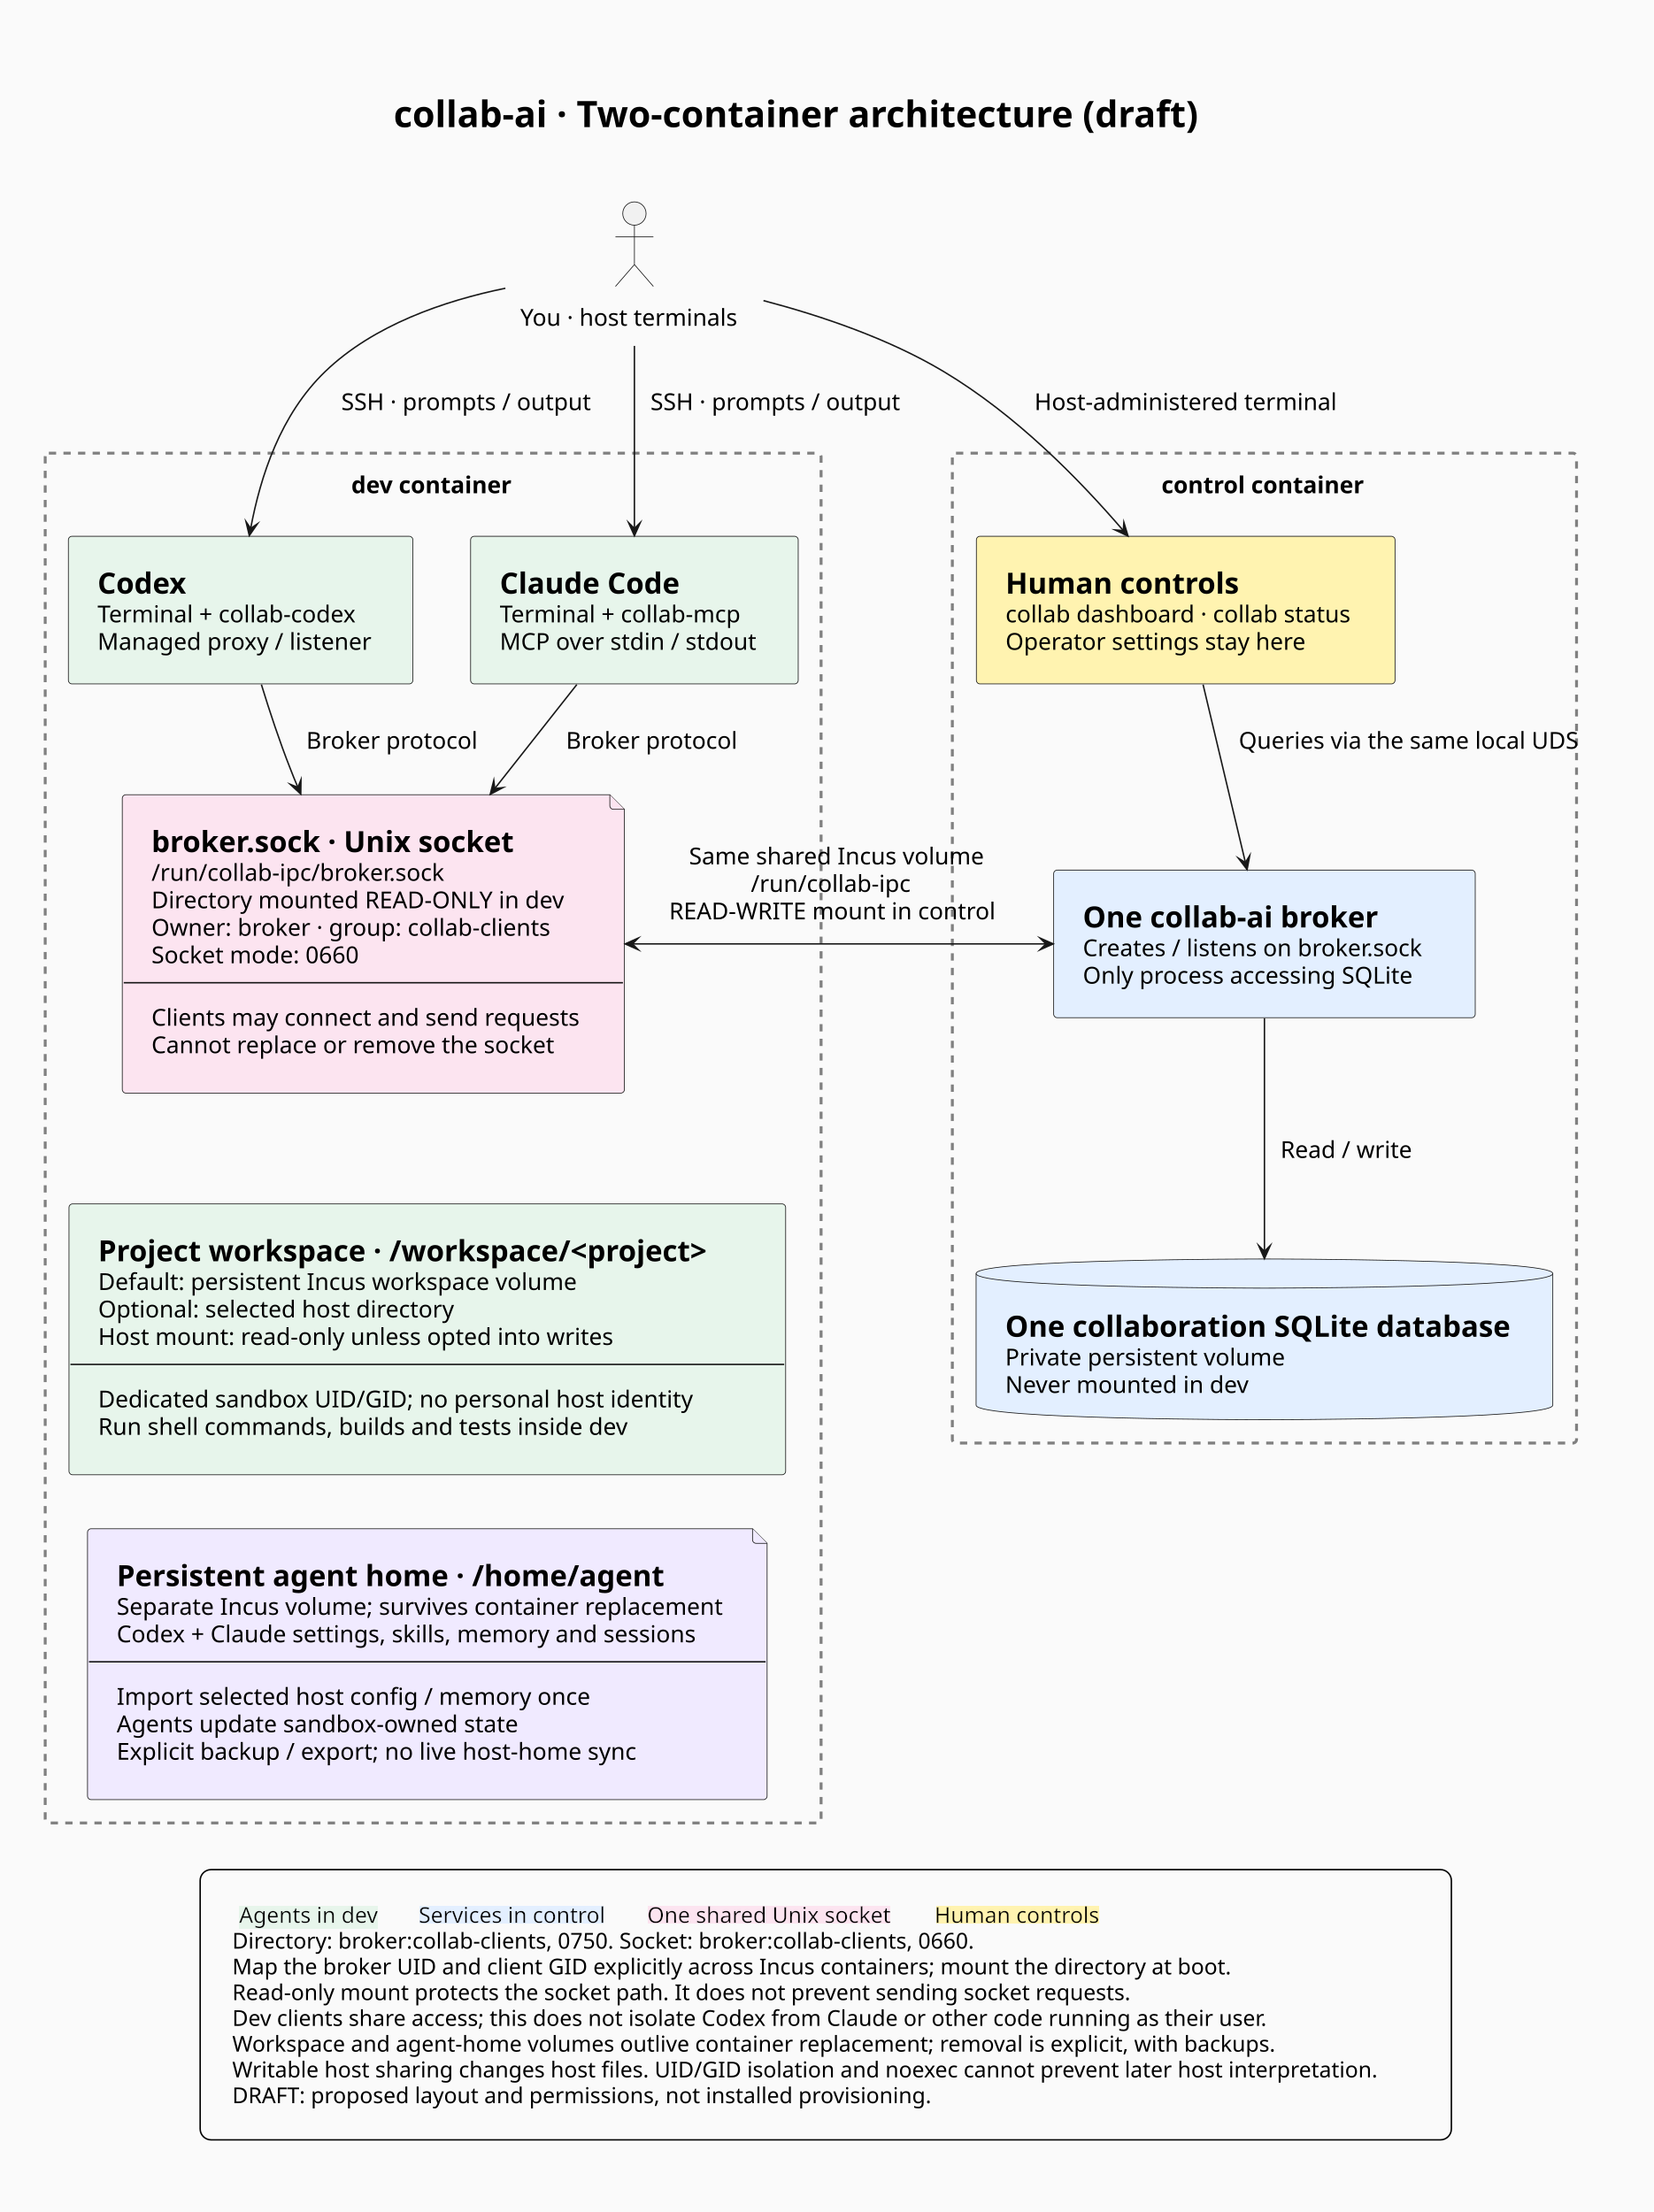
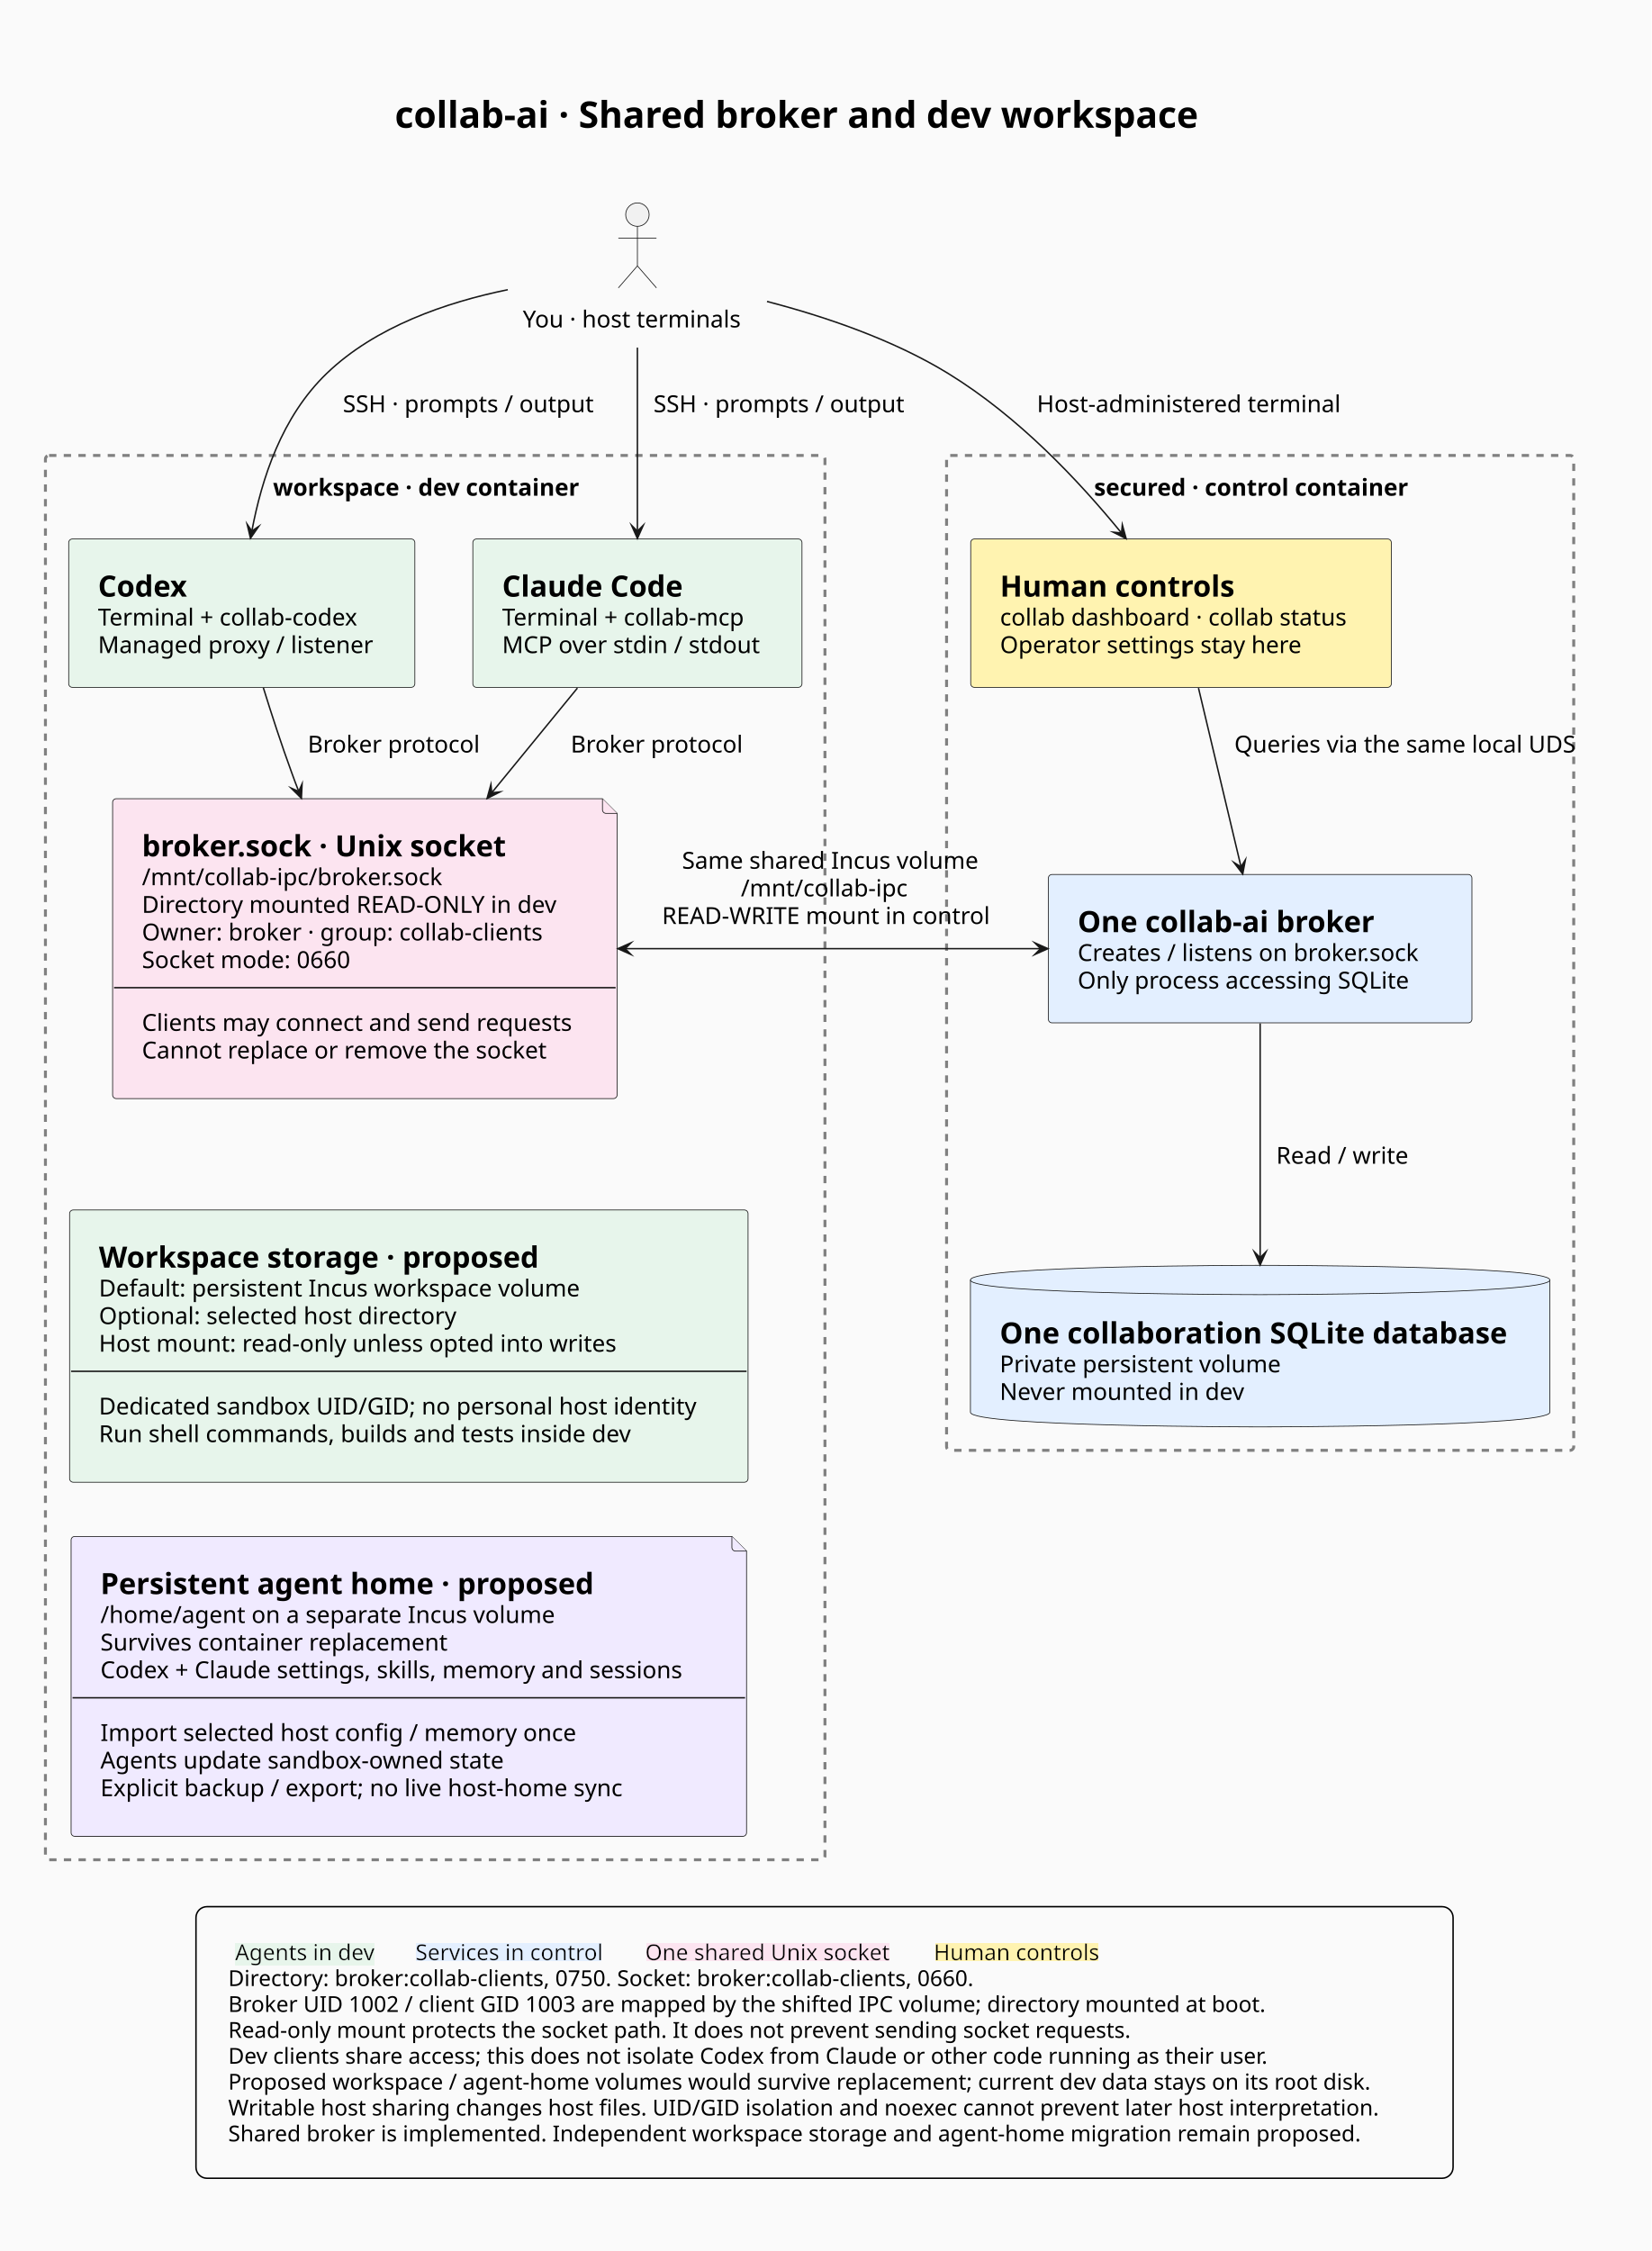
- <svg xmlns="http://www.w3.org/2000/svg" version="1.1" data-diagram-type="DESCRIPTION" style="width:1134px;height:1517px;background:#FAFAFA;" width="1134px" height="1517px" viewBox="0 0 1134 1517" zoomAndPan="magnify" preserveAspectRatio="none" contentStyleType="text/css">
+ <svg xmlns="http://www.w3.org/2000/svg" version="1.1" data-diagram-type="DESCRIPTION" style="width:1127px;height:1536px;background:#FAFAFA;" width="1127px" height="1536px" viewBox="0 0 1127 1536" zoomAndPan="magnify" preserveAspectRatio="none" contentStyleType="text/css">
  <defs>
-     <filter id="b2mv35l1ho34i0" x="0" y="0" width="1" height="1">
+     <filter id="byc5qf6hpxk0o0" x="0" y="0" width="1" height="1">
      <feFlood flood-color="#E7F5EB" result="flood" />
      <feComposite in="SourceGraphic" in2="flood" operator="over" />
    </filter>
-     <filter id="b2mv35l1ho34i1" x="0" y="0" width="1" height="1">
+     <filter id="byc5qf6hpxk0o1" x="0" y="0" width="1" height="1">
      <feFlood flood-color="#E3EFFF" result="flood" />
      <feComposite in="SourceGraphic" in2="flood" operator="over" />
    </filter>
-     <filter id="b2mv35l1ho34i2" x="0" y="0" width="1" height="1">
+     <filter id="byc5qf6hpxk0o2" x="0" y="0" width="1" height="1">
      <feFlood flood-color="#FCE4F0" result="flood" />
      <feComposite in="SourceGraphic" in2="flood" operator="over" />
    </filter>
-     <filter id="b2mv35l1ho34i3" x="0" y="0" width="1" height="1">
+     <filter id="byc5qf6hpxk0o3" x="0" y="0" width="1" height="1">
      <feFlood flood-color="#FFF3B0" result="flood" />
      <feComposite in="SourceGraphic" in2="flood" operator="over" />
    </filter>
  </defs>
  <g font-family="sans-serif" lengthAdjust="spacing">
-     <rect x="0" y="0" width="1134" height="1517" fill="#FAFAFA" style="stroke:none;" />
+     <rect x="0" y="0" width="1127" height="1536" fill="#FAFAFA" style="stroke:none;" />
    <g class="title" data-source-line="4">
-       <text x="269.927" y="87.17" fill="#000" font-size="25" textLength="592.566" font-weight="700">collab-ai · Two-container architecture (draft)</text>
+       <text x="269.46" y="87.17" fill="#000" font-size="25" textLength="586.499" font-weight="700">collab-ai · Shared broker and dev workspace</text>
    </g>
    <g class="cluster" data-qualified-name="Dev" id="ent0002" data-source-line="53">
-       <rect x="31" y="310.783" width="532" height="939.41" fill="none" style="stroke:#808080;stroke-width:2;stroke-dasharray:5,5;" rx="2.5" ry="2.5" />
-       <text x="240.883" y="338.252" fill="#000" font-size="16" textLength="112.234" font-weight="700">dev container</text>
+       <rect x="31" y="310.783" width="532" height="958.25" fill="none" style="stroke:#808080;stroke-width:2;stroke-dasharray:5,5;" rx="2.5" ry="2.5" />
+       <text x="186.316" y="338.252" fill="#000" font-size="16" textLength="221.367" font-weight="700">workspace · dev container</text>
    </g>
    <g class="cluster" data-qualified-name="Control" id="ent0008" data-source-line="61">
-       <rect x="653" y="310.783" width="428" height="678.87" fill="none" style="stroke:#808080;stroke-width:2;stroke-dasharray:5,5;" rx="2.5" ry="2.5" />
-       <text x="796.406" y="338.252" fill="#000" font-size="16" textLength="141.188" font-weight="700">control container</text>
+       <rect x="646" y="310.783" width="428" height="678.87" fill="none" style="stroke:#808080;stroke-width:2;stroke-dasharray:5,5;" rx="2.5" ry="2.5" />
+       <text x="746.676" y="338.252" fill="#000" font-size="16" textLength="226.648" font-weight="700">secured · control container</text>
    </g>
    <g class="entity" data-qualified-name="Dev.Codex" id="ent0003" data-source-line="54">
      <rect x="46.88" y="367.783" width="236.234" height="101.242" fill="#E7F5EB" style="stroke:#181818;stroke-width:0.5;" rx="2.5" ry="2.5" />
      <text x="66.88" y="407.119" fill="#000" font-size="20" textLength="63.809" font-weight="700">Codex</text>
      <text x="66.88" y="426.807" fill="#000" font-size="16" textLength="193.633">Terminal + collab-codex</text>
      <text x="66.88" y="445.651" fill="#000" font-size="16" textLength="196.234">Managed proxy / listener</text>
    </g>
    <g class="entity" data-qualified-name="Dev.Claude" id="ent0004" data-source-line="55">
      <rect x="322.69" y="367.783" width="224.625" height="101.242" fill="#E7F5EB" style="stroke:#181818;stroke-width:0.5;" rx="2.5" ry="2.5" />
      <text x="342.69" y="407.119" fill="#000" font-size="20" textLength="129.199" font-weight="700">Claude Code</text>
      <text x="342.69" y="426.807" fill="#000" font-size="16" textLength="180.016">Terminal + collab-mcp</text>
      <text x="342.69" y="445.651" fill="#000" font-size="16" textLength="184.625">MCP over stdin / stdout</text>
    </g>
    <g class="entity" data-qualified-name="Dev.Project" id="ent0005" data-source-line="56">
-       <rect x="47.3" y="825.643" width="491.406" height="185.773" fill="#E7F5EB" style="stroke:#181818;stroke-width:0.5;" rx="2.5" ry="2.5" />
-       <text x="67.3" y="864.979" fill="#000" font-size="20" textLength="451.406" font-weight="700">Project workspace · /workspace/&lt;project&gt;</text>
-       <text x="67.3" y="884.667" fill="#000" font-size="16" textLength="338.313">Default: persistent Incus workspace volume</text>
-       <text x="67.3" y="903.511" fill="#000" font-size="16" textLength="253.32">Optional: selected host directory</text>
-       <text x="67.3" y="922.354" fill="#000" font-size="16" textLength="369.641">Host mount: read-only unless opted into writes</text>
-       <line x1="48.3" y1="935.729" x2="537.706" y2="935.729" style="stroke:#181818;stroke-width:1;" />
-       <text x="67.3" y="965.198" fill="#000" font-size="16" textLength="423.016">Dedicated sandbox UID/GID; no personal host identity</text>
-       <text x="67.3" y="984.042" fill="#000" font-size="16" textLength="378.711">Run shell commands, builds and tests inside dev</text>
+       <rect x="47.49" y="825.643" width="463.016" height="185.773" fill="#E7F5EB" style="stroke:#181818;stroke-width:0.5;" rx="2.5" ry="2.5" />
+       <text x="67.49" y="864.979" fill="#000" font-size="20" textLength="319.199" font-weight="700">Workspace storage · proposed</text>
+       <text x="67.49" y="884.667" fill="#000" font-size="16" textLength="338.313">Default: persistent Incus workspace volume</text>
+       <text x="67.49" y="903.511" fill="#000" font-size="16" textLength="253.32">Optional: selected host directory</text>
+       <text x="67.49" y="922.354" fill="#000" font-size="16" textLength="369.641">Host mount: read-only unless opted into writes</text>
+       <line x1="48.49" y1="935.729" x2="509.506" y2="935.729" style="stroke:#181818;stroke-width:1;" />
+       <text x="67.49" y="965.198" fill="#000" font-size="16" textLength="423.016">Dedicated sandbox UID/GID; no personal host identity</text>
+       <text x="67.49" y="984.042" fill="#000" font-size="16" textLength="378.711">Run shell commands, builds and tests inside dev</text>
    </g>
    <g class="entity" data-qualified-name="Dev.AgentHome" id="ent0006" data-source-line="57">
-       <path d="M60.01,1050.923 L60.01,1231.697 A2.5,2.5 0 0 0 62.51,1234.197 L523.487,1234.197 A2.5,2.5 0 0 0 525.987,1231.697 L525.987,1058.423 L515.987,1048.423 L62.51,1048.423 A2.5,2.5 0 0 0 60.01,1050.923" style="stroke:#181818;stroke-width:0.5;" fill="#F0EAFF" />
-       <path d="M515.987,1048.423 L515.987,1055.923 A2.5,2.5 0 0 0 518.487,1058.423 L525.987,1058.423" style="stroke:#181818;stroke-width:0.5;" fill="#F0EAFF" />
-       <text x="80.01" y="1087.759" fill="#000" font-size="20" textLength="394.883" font-weight="700">Persistent agent home · /home/agent</text>
-       <text x="80.01" y="1107.447" fill="#000" font-size="16" textLength="425.977">Separate Incus volume; survives container replacement</text>
-       <text x="80.01" y="1126.291" fill="#000" font-size="16" textLength="420.969">Codex + Claude settings, skills, memory and sessions</text>
-       <line x1="61.01" y1="1139.666" x2="524.987" y2="1139.666" style="stroke:#181818;stroke-width:1;" />
-       <text x="80.01" y="1169.134" fill="#000" font-size="16" textLength="337.242">Import selected host config / memory once</text>
-       <text x="80.01" y="1187.978" fill="#000" font-size="16" textLength="287.898">Agents update sandbox-owned state</text>
-       <text x="80.01" y="1206.822" fill="#000" font-size="16" textLength="380.719">Explicit backup / export; no live host-home sync</text>
+       <path d="M48.52,1050.913 L48.52,1250.531 A2.5,2.5 0 0 0 51.02,1253.031 L506.989,1253.031 A2.5,2.5 0 0 0 509.489,1250.531 L509.489,1058.413 L499.489,1048.413 L51.02,1048.413 A2.5,2.5 0 0 0 48.52,1050.913" style="stroke:#181818;stroke-width:0.5;" fill="#F0EAFF" />
+       <path d="M499.489,1048.413 L499.489,1055.913 A2.5,2.5 0 0 0 501.989,1058.413 L509.489,1058.413" style="stroke:#181818;stroke-width:0.5;" fill="#F0EAFF" />
+       <text x="68.52" y="1087.749" fill="#000" font-size="20" textLength="354.756" font-weight="700">Persistent agent home · proposed</text>
+       <text x="68.52" y="1107.437" fill="#000" font-size="16" textLength="321.531">/home/agent on a separate Incus volume</text>
+       <text x="68.52" y="1126.281" fill="#000" font-size="16" textLength="242.133">Survives container replacement</text>
+       <text x="68.52" y="1145.124" fill="#000" font-size="16" textLength="420.969">Codex + Claude settings, skills, memory and sessions</text>
+       <line x1="49.52" y1="1158.499" x2="508.489" y2="1158.499" style="stroke:#181818;stroke-width:1;" />
+       <text x="68.52" y="1187.968" fill="#000" font-size="16" textLength="337.242">Import selected host config / memory once</text>
+       <text x="68.52" y="1206.812" fill="#000" font-size="16" textLength="287.898">Agents update sandbox-owned state</text>
+       <text x="68.52" y="1225.656" fill="#000" font-size="16" textLength="380.719">Explicit backup / export; no live host-home sync</text>
    </g>
    <g class="entity" data-qualified-name="Dev.Socket" id="ent0007" data-source-line="58">
-       <path d="M83.85,547.533 L83.85,747.151 A2.5,2.5 0 0 0 86.35,749.651 L425.655,749.651 A2.5,2.5 0 0 0 428.155,747.151 L428.155,555.033 L418.155,545.033 L86.35,545.033 A2.5,2.5 0 0 0 83.85,547.533" style="stroke:#181818;stroke-width:0.5;" fill="#FCE4F0" />
-       <path d="M418.155,545.033 L418.155,552.533 A2.5,2.5 0 0 0 420.655,555.033 L428.155,555.033" style="stroke:#181818;stroke-width:0.5;" fill="#FCE4F0" />
-       <text x="103.85" y="584.369" fill="#000" font-size="20" textLength="266.846" font-weight="700">broker.sock · Unix socket</text>
-       <text x="103.85" y="604.057" fill="#000" font-size="16" textLength="221.758">/run/collab-ipc/broker.sock</text>
-       <text x="103.85" y="622.901" fill="#000" font-size="16" textLength="296.469">Directory mounted READ-ONLY in dev</text>
-       <text x="103.85" y="641.744" fill="#000" font-size="16" textLength="289.063">Owner: broker · group: collab-clients</text>
-       <text x="103.85" y="660.588" fill="#000" font-size="16" textLength="150.297">Socket mode: 0660</text>
-       <line x1="84.85" y1="673.963" x2="427.155" y2="673.963" style="stroke:#181818;stroke-width:1;" />
-       <text x="103.85" y="703.432" fill="#000" font-size="16" textLength="304.305">Clients may connect and send requests</text>
-       <text x="103.85" y="722.276" fill="#000" font-size="16" textLength="286.047">Cannot replace or remove the socket</text>
+       <path d="M76.85,547.523 L76.85,747.141 A2.5,2.5 0 0 0 79.35,749.641 L418.655,749.641 A2.5,2.5 0 0 0 421.155,747.141 L421.155,555.023 L411.155,545.023 L79.35,545.023 A2.5,2.5 0 0 0 76.85,547.523" style="stroke:#181818;stroke-width:0.5;" fill="#FCE4F0" />
+       <path d="M411.155,545.023 L411.155,552.523 A2.5,2.5 0 0 0 413.655,555.023 L421.155,555.023" style="stroke:#181818;stroke-width:0.5;" fill="#FCE4F0" />
+       <text x="96.85" y="584.359" fill="#000" font-size="20" textLength="266.846" font-weight="700">broker.sock · Unix socket</text>
+       <text x="96.85" y="604.047" fill="#000" font-size="16" textLength="226.203">/mnt/collab-ipc/broker.sock</text>
+       <text x="96.85" y="622.891" fill="#000" font-size="16" textLength="296.469">Directory mounted READ-ONLY in dev</text>
+       <text x="96.85" y="641.734" fill="#000" font-size="16" textLength="289.063">Owner: broker · group: collab-clients</text>
+       <text x="96.85" y="660.578" fill="#000" font-size="16" textLength="150.297">Socket mode: 0660</text>
+       <line x1="77.85" y1="673.953" x2="420.155" y2="673.953" style="stroke:#181818;stroke-width:1;" />
+       <text x="96.85" y="703.422" fill="#000" font-size="16" textLength="304.305">Clients may connect and send requests</text>
+       <text x="96.85" y="722.266" fill="#000" font-size="16" textLength="286.047">Cannot replace or remove the socket</text>
    </g>
    <g class="entity" data-qualified-name="Control.Dashboard" id="ent0009" data-source-line="62">
-       <rect x="669.47" y="367.783" width="287.063" height="101.242" fill="#FFF3B0" style="stroke:#181818;stroke-width:0.5;" rx="2.5" ry="2.5" />
-       <text x="689.47" y="407.119" fill="#000" font-size="20" textLength="163.955" font-weight="700">Human controls</text>
-       <text x="689.47" y="426.807" fill="#000" font-size="16" textLength="247.063">collab dashboard · collab status</text>
-       <text x="689.47" y="445.651" fill="#000" font-size="16" textLength="211.711">Operator settings stay here</text>
+       <rect x="662.47" y="367.783" width="287.063" height="101.242" fill="#FFF3B0" style="stroke:#181818;stroke-width:0.5;" rx="2.5" ry="2.5" />
+       <text x="682.47" y="407.119" fill="#000" font-size="20" textLength="163.955" font-weight="700">Human controls</text>
+       <text x="682.47" y="426.807" fill="#000" font-size="16" textLength="247.063">collab dashboard · collab status</text>
+       <text x="682.47" y="445.651" fill="#000" font-size="16" textLength="211.711">Operator settings stay here</text>
    </g>
    <g class="entity" data-qualified-name="Control.Broker" id="ent0010" data-source-line="63">
-       <rect x="722.47" y="596.713" width="289.063" height="101.242" fill="#E3EFFF" style="stroke:#181818;stroke-width:0.5;" rx="2.5" ry="2.5" />
-       <text x="742.47" y="636.049" fill="#000" font-size="20" textLength="215.557" font-weight="700">One collab-ai broker</text>
-       <text x="742.47" y="655.737" fill="#000" font-size="16" textLength="249.063">Creates / listens on broker.sock</text>
-       <text x="742.47" y="674.581" fill="#000" font-size="16" textLength="234.484">Only process accessing SQLite</text>
+       <rect x="715.47" y="596.713" width="289.063" height="101.242" fill="#E3EFFF" style="stroke:#181818;stroke-width:0.5;" rx="2.5" ry="2.5" />
+       <text x="735.47" y="636.049" fill="#000" font-size="20" textLength="215.557" font-weight="700">One collab-ai broker</text>
+       <text x="735.47" y="655.737" fill="#000" font-size="16" textLength="249.063">Creates / listens on broker.sock</text>
+       <text x="735.47" y="674.581" fill="#000" font-size="16" textLength="234.484">Only process accessing SQLite</text>
    </g>
    <g class="entity" data-qualified-name="Control.DB" id="ent0011" data-source-line="64">
-       <path d="M669.28,873.413 C669.28,863.413 867,863.413 867,863.413 C867,863.413 1064.719,863.413 1064.719,873.413 L1064.719,963.656 C1064.719,973.656 867,973.656 867,973.656 C867,973.656 669.28,973.656 669.28,963.656 L669.28,873.413" style="stroke:#181818;stroke-width:0.5;" fill="#E3EFFF" />
-       <path d="M669.28,873.413 C669.28,883.413 867,883.413 867,883.413 C867,883.413 1064.719,883.413 1064.719,873.413" style="stroke:#181818;stroke-width:0.5;" fill="none" />
-       <text x="689.28" y="916.749" fill="#000" font-size="20" textLength="355.439" font-weight="700">One collaboration SQLite database</text>
-       <text x="689.28" y="936.437" fill="#000" font-size="16" textLength="195.953">Private persistent volume</text>
-       <text x="689.28" y="955.281" fill="#000" font-size="16" textLength="171.078">Never mounted in dev</text>
+       <path d="M662.28,873.413 C662.28,863.413 860,863.413 860,863.413 C860,863.413 1057.719,863.413 1057.719,873.413 L1057.719,963.656 C1057.719,973.656 860,973.656 860,973.656 C860,973.656 662.28,973.656 662.28,963.656 L662.28,873.413" style="stroke:#181818;stroke-width:0.5;" fill="#E3EFFF" />
+       <path d="M662.28,873.413 C662.28,883.413 860,883.413 860,883.413 C860,883.413 1057.719,883.413 1057.719,873.413" style="stroke:#181818;stroke-width:0.5;" fill="none" />
+       <text x="682.28" y="916.749" fill="#000" font-size="20" textLength="355.439" font-weight="700">One collaboration SQLite database</text>
+       <text x="682.28" y="936.437" fill="#000" font-size="16" textLength="195.953">Private persistent volume</text>
+       <text x="682.28" y="955.281" fill="#000" font-size="16" textLength="171.078">Never mounted in dev</text>
    </g>
    <g class="entity" data-qualified-name="Human" id="ent0001" data-source-line="51">
      <ellipse cx="435.005" cy="146.443" rx="8" ry="8" fill="#F1F1F1" style="stroke:#181818;stroke-width:0.5;" />
      <path d="M435.005,154.443 L435.005,181.443 M422.005,162.443 L448.005,162.443 M435.005,181.443 L422.005,196.443 M435.005,181.443 L448.005,196.443" style="stroke:#181818;stroke-width:0.5;" fill="none" />
      <text x="356.79" y="223.412" fill="#000" font-size="16" textLength="156.43">You · host terminals</text>
    </g>
    <g class="link" data-entity-1="ent0001" data-entity-2="ent0003" id="lnk12" data-source-line="67" data-link-type="dependency">
-       <path d="M346.53,197.683 C304.42,206.313 256.15,222.903 223,254.783 C192.21,284.393 178.66,326.521 171.87,362.401" style="stroke:#181818;stroke-width:1;" fill="none" id="Human-to-Codex" />
-       <polygon points="170.94,367.313,176.544,359.214,171.87,362.401,168.683,357.727,170.94,367.313" fill="#181818" style="stroke:#181818;stroke-width:1;stroke-linejoin:miter;stroke-miterlimit:10;" />
+       <path d="M346.53,197.683 C304.42,206.303 256.15,222.903 223,254.783 C192.21,284.393 178.659,326.511 171.869,362.401" style="stroke:#181818;stroke-width:1;" fill="none" id="Human-to-Codex" />
+       <polygon points="170.94,367.313,176.543,359.214,171.869,362.401,168.683,357.727,170.94,367.313" fill="#181818" style="stroke:#181818;stroke-width:1;stroke-linejoin:miter;stroke-miterlimit:10;" />
      <text x="234" y="281.252" fill="#000" font-size="16" textLength="180.016">SSH · prompts / output</text>
    </g>
    <g class="link" data-entity-1="ent0001" data-entity-2="ent0004" id="lnk13" data-source-line="68" data-link-type="dependency">
-       <path d="M435,237.223 C435,275.583 435,323.793 435,362.443" style="stroke:#181818;stroke-width:1;" fill="none" id="Human-to-Claude" />
+       <path d="M435,237.213 C435,275.583 435,323.793 435,362.443" style="stroke:#181818;stroke-width:1;" fill="none" id="Human-to-Claude" />
      <polygon points="435,367.443,439,358.443,435,362.443,431,358.443,435,367.443" fill="#181818" style="stroke:#181818;stroke-width:1;stroke-linejoin:miter;stroke-miterlimit:10;" />
      <text x="446" y="281.252" fill="#000" font-size="16" textLength="180.016">SSH · prompts / output</text>
    </g>
    <g class="link" data-entity-1="ent0001" data-entity-2="ent0009" id="lnk14" data-source-line="69" data-link-type="dependency">
-       <path d="M523.5,206.163 C563.11,216.563 609.27,232.203 647,254.783 C696.5,284.413 739.238,327.894 770.198,363.854" style="stroke:#181818;stroke-width:1;" fill="none" id="Human-to-Dashboard" />
-       <polygon points="773.46,367.643,770.619,358.213,770.198,363.854,764.557,363.433,773.46,367.643" fill="#181818" style="stroke:#181818;stroke-width:1;stroke-linejoin:miter;stroke-miterlimit:10;" />
-       <text x="709.29" y="281.252" fill="#000" font-size="16" textLength="216.055">Host-administered terminal</text>
+       <path d="M523.46,205.713 C563.18,216.043 609.44,231.743 647,254.783 C695.13,284.303 735.934,327.714 765.384,363.704" style="stroke:#181818;stroke-width:1;" fill="none" id="Human-to-Dashboard" />
+       <polygon points="768.55,367.573,765.946,358.075,765.384,363.704,759.755,363.141,768.55,367.573" fill="#181818" style="stroke:#181818;stroke-width:1;stroke-linejoin:miter;stroke-miterlimit:10;" />
+       <text x="707.62" y="281.252" fill="#000" font-size="16" textLength="216.055">Host-administered terminal</text>
    </g>
    <g class="link" data-entity-1="ent0003" data-entity-2="ent0007" id="lnk15" data-source-line="71" data-link-type="dependency">
-       <path d="M179.23,469.473 C184.84,487.783 191.7,508.533 199,527.033 C201.28,532.793 201.729,534.078 204.259,539.978" style="stroke:#181818;stroke-width:1;" fill="none" id="Codex-to-Socket" />
-       <polygon points="206.23,544.573,206.359,534.725,204.259,539.978,199.007,537.878,206.23,544.573" fill="#181818" style="stroke:#181818;stroke-width:1;stroke-linejoin:miter;stroke-miterlimit:10;" />
-       <text x="210" y="513.502" fill="#000" font-size="16" textLength="120.359">Broker protocol</text>
+       <path d="M179.72,469.283 C185.39,487.573 192.15,508.353 199,527.023 C201.13,532.823 201.559,534.093 203.879,540.063" style="stroke:#181818;stroke-width:1;" fill="none" id="Codex-to-Socket" />
+       <polygon points="205.69,544.723,206.158,534.886,203.879,540.063,198.702,537.783,205.69,544.723" fill="#181818" style="stroke:#181818;stroke-width:1;stroke-linejoin:miter;stroke-miterlimit:10;" />
+       <text x="210" y="513.492" fill="#000" font-size="16" textLength="120.359">Broker protocol</text>
    </g>
    <g class="link" data-entity-1="ent0004" data-entity-2="ent0007" id="lnk16" data-source-line="72" data-link-type="dependency">
-       <path d="M395.5,469.493 C377.99,491.683 359.838,514.709 339.238,540.809" style="stroke:#181818;stroke-width:1;" fill="none" id="Claude-to-Socket" />
-       <polygon points="336.14,544.733,344.856,540.147,339.238,540.809,338.576,535.191,336.14,544.733" fill="#181818" style="stroke:#181818;stroke-width:1;stroke-linejoin:miter;stroke-miterlimit:10;" />
-       <text x="388.1" y="513.502" fill="#000" font-size="16" textLength="120.359">Broker protocol</text>
+       <path d="M394.06,469.523 C379.24,487.643 362.38,508.263 347,527.023 C342.24,532.833 340.518,534.925 335.588,540.945" style="stroke:#181818;stroke-width:1;" fill="none" id="Claude-to-Socket" />
+       <polygon points="332.42,544.813,341.217,540.385,335.588,540.945,335.028,535.316,332.42,544.813" fill="#181818" style="stroke:#181818;stroke-width:1;stroke-linejoin:miter;stroke-miterlimit:10;" />
+       <text x="389.48" y="513.492" fill="#000" font-size="16" textLength="120.359">Broker protocol</text>
    </g>
    <g class="link" data-entity-1="ent0009" data-entity-2="ent0010" id="lnk19" data-source-line="76" data-link-type="dependency">
-       <path d="M824.92,469.493 C833.89,507.213 844.982,553.829 853.952,591.519" style="stroke:#181818;stroke-width:1;" fill="none" id="Dashboard-to-Broker" />
-       <polygon points="855.11,596.383,856.918,586.702,853.952,591.519,849.135,588.554,855.11,596.383" fill="#181818" style="stroke:#181818;stroke-width:1;stroke-linejoin:miter;stroke-miterlimit:10;" />
-       <text x="849.38" y="513.502" fill="#000" font-size="16" textLength="240.039">Queries via the same local UDS</text>
+       <path d="M817.92,469.483 C826.89,507.203 837.982,553.829 846.952,591.519" style="stroke:#181818;stroke-width:1;" fill="none" id="Dashboard-to-Broker" />
+       <polygon points="848.11,596.383,849.918,586.702,846.952,591.519,842.135,588.554,848.11,596.383" fill="#181818" style="stroke:#181818;stroke-width:1;stroke-linejoin:miter;stroke-miterlimit:10;" />
+       <text x="842.38" y="513.492" fill="#000" font-size="16" textLength="240.039">Queries via the same local UDS</text>
    </g>
    <g class="link" data-entity-1="ent0007" data-entity-2="ent0010" id="lnk21" data-source-line="77" data-link-type="dependency">
-       <path d="M433.64,647.333 C526.27,647.333 629.15,647.333 717.16,647.333" style="stroke:#181818;stroke-width:1;" fill="none" id="Socket-Broker" />
-       <polygon points="428.64,647.333,437.64,651.333,433.64,647.333,437.64,643.333,428.64,647.333" fill="#181818" style="stroke:#181818;stroke-width:1;stroke-linejoin:miter;stroke-miterlimit:10;" />
-       <polygon points="722.16,647.333,713.16,643.333,717.16,647.333,713.16,651.333,722.16,647.333" fill="#181818" style="stroke:#181818;stroke-width:1;stroke-linejoin:miter;stroke-miterlimit:10;" />
-       <text x="472.451" y="592.802" fill="#000" font-size="16" textLength="206.281">Same shared Incus volume</text>
-       <text x="514.833" y="611.646" fill="#000" font-size="16" textLength="121.516">/run/collab-ipc</text>
-       <text x="458.81" y="630.49" fill="#000" font-size="16" textLength="233.563">READ-WRITE mount in control</text>
+       <path d="M426.64,647.333 C519.27,647.333 622.15,647.333 710.16,647.333" style="stroke:#181818;stroke-width:1;" fill="none" id="Socket-Broker" />
+       <polygon points="421.64,647.333,430.64,651.333,426.64,647.333,430.64,643.333,421.64,647.333" fill="#181818" style="stroke:#181818;stroke-width:1;stroke-linejoin:miter;stroke-miterlimit:10;" />
+       <polygon points="715.16,647.333,706.16,643.333,710.16,647.333,706.16,651.333,715.16,647.333" fill="#181818" style="stroke:#181818;stroke-width:1;stroke-linejoin:miter;stroke-miterlimit:10;" />
+       <text x="465.451" y="592.802" fill="#000" font-size="16" textLength="206.281">Same shared Incus volume</text>
+       <text x="505.611" y="611.646" fill="#000" font-size="16" textLength="125.961">/mnt/collab-ipc</text>
+       <text x="451.81" y="630.49" fill="#000" font-size="16" textLength="233.563">READ-WRITE mount in control</text>
    </g>
    <g class="link" data-entity-1="ent0010" data-entity-2="ent0011" id="lnk22" data-source-line="78" data-link-type="dependency">
-       <path d="M867,698.343 C867,745.173 867,809.983 867,858.173" style="stroke:#181818;stroke-width:1;" fill="none" id="Broker-to-DB" />
-       <polygon points="867,863.173,871,854.173,867,858.173,863,854.173,867,863.173" fill="#181818" style="stroke:#181818;stroke-width:1;stroke-linejoin:miter;stroke-miterlimit:10;" />
-       <text x="878" y="794.112" fill="#000" font-size="16" textLength="94.852">Read / write</text>
+       <path d="M860,698.333 C860,745.163 860,809.973 860,858.173" style="stroke:#181818;stroke-width:1;" fill="none" id="Broker-to-DB" />
+       <polygon points="860,863.173,864,854.173,860,858.173,856,854.173,860,863.173" fill="#181818" style="stroke:#181818;stroke-width:1;stroke-linejoin:miter;stroke-miterlimit:10;" />
+       <text x="871" y="794.112" fill="#000" font-size="16" textLength="94.852">Read / write</text>
    </g>
    <g class="legend" data-source-line="80">
-       <rect x="137.247" y="1282.193" width="857.926" height="185.328" fill="none" style="stroke:#000;stroke-width:1;" rx="7.5" ry="7.5" />
-       <text x="163.993" y="1318.695" fill="#000" font-size="15" textLength="99.324" filter="url(#b2mv35l1ho34i0)">Agents in dev</text>
-       <text x="268.063" y="1318.695" fill="#000" font-size="15" textLength="14.238">   </text>
-       <text x="287.047" y="1318.695" fill="#000" font-size="15" textLength="133" filter="url(#b2mv35l1ho34i1)">Services in control</text>
-       <text x="424.794" y="1318.695" fill="#000" font-size="15" textLength="14.238">   </text>
-       <text x="443.778" y="1318.695" fill="#000" font-size="15" textLength="173.247" filter="url(#b2mv35l1ho34i2)">One shared Unix socket</text>
-       <text x="621.771" y="1318.695" fill="#000" font-size="15" textLength="14.238">   </text>
-       <text x="640.755" y="1318.695" fill="#000" font-size="15" textLength="115.825" filter="url(#b2mv35l1ho34i3)">Human controls</text>
-       <text x="159.247" y="1336.361" fill="#000" font-size="15" textLength="546.445">Directory: broker:collab-clients, 0750. Socket: broker:collab-clients, 0660.</text>
-       <text x="159.247" y="1354.027" fill="#000" font-size="15" textLength="710.757">Map the broker UID and client GID explicitly across Incus containers; mount the directory at boot.</text>
-       <text x="159.247" y="1371.693" fill="#000" font-size="15" textLength="642.964">Read-only mount protects the socket path. It does not prevent sending socket requests.</text>
-       <text x="159.247" y="1389.359" fill="#000" font-size="15" textLength="743.752">Dev clients share access; this does not isolate Codex from Claude or other code running as their user.</text>
-       <text x="159.247" y="1407.025" fill="#000" font-size="15" textLength="744.749">Workspace and agent-home volumes outlive container replacement; removal is explicit, with backups.</text>
-       <text x="159.247" y="1424.691" fill="#000" font-size="15" textLength="813.926">Writable host sharing changes host files. UID/GID isolation and noexec cannot prevent later host interpretation.</text>
-       <text x="159.247" y="1442.357" fill="#000" font-size="15" textLength="500.83">DRAFT: proposed layout and permissions, not installed provisioning.</text>
+       <rect x="133.747" y="1301.033" width="857.926" height="185.328" fill="none" style="stroke:#000;stroke-width:1;" rx="7.5" ry="7.5" />
+       <text x="160.493" y="1337.535" fill="#000" font-size="15" textLength="99.324" filter="url(#byc5qf6hpxk0o0)">Agents in dev</text>
+       <text x="264.563" y="1337.535" fill="#000" font-size="15" textLength="14.238">   </text>
+       <text x="283.547" y="1337.535" fill="#000" font-size="15" textLength="133" filter="url(#byc5qf6hpxk0o1)">Services in control</text>
+       <text x="421.294" y="1337.535" fill="#000" font-size="15" textLength="14.238">   </text>
+       <text x="440.278" y="1337.535" fill="#000" font-size="15" textLength="173.247" filter="url(#byc5qf6hpxk0o2)">One shared Unix socket</text>
+       <text x="618.271" y="1337.535" fill="#000" font-size="15" textLength="14.238">   </text>
+       <text x="637.255" y="1337.535" fill="#000" font-size="15" textLength="115.825" filter="url(#byc5qf6hpxk0o3)">Human controls</text>
+       <text x="155.747" y="1355.201" fill="#000" font-size="15" textLength="546.445">Directory: broker:collab-clients, 0750. Socket: broker:collab-clients, 0660.</text>
+       <text x="155.747" y="1372.867" fill="#000" font-size="15" textLength="738.999">Broker UID 1002 / client GID 1003 are mapped by the shifted IPC volume; directory mounted at boot.</text>
+       <text x="155.747" y="1390.533" fill="#000" font-size="15" textLength="642.964">Read-only mount protects the socket path. It does not prevent sending socket requests.</text>
+       <text x="155.747" y="1408.199" fill="#000" font-size="15" textLength="743.752">Dev clients share access; this does not isolate Codex from Claude or other code running as their user.</text>
+       <text x="155.747" y="1425.865" fill="#000" font-size="15" textLength="812.761">Proposed workspace / agent-home volumes would survive replacement; current dev data stays on its root disk.</text>
+       <text x="155.747" y="1443.531" fill="#000" font-size="15" textLength="813.926">Writable host sharing changes host files. UID/GID isolation and noexec cannot prevent later host interpretation.</text>
+       <text x="155.747" y="1461.197" fill="#000" font-size="15" textLength="797.249">Shared broker is implemented. Independent workspace storage and agent-home migration remain proposed.</text>
    </g>
  </g>
</svg>
